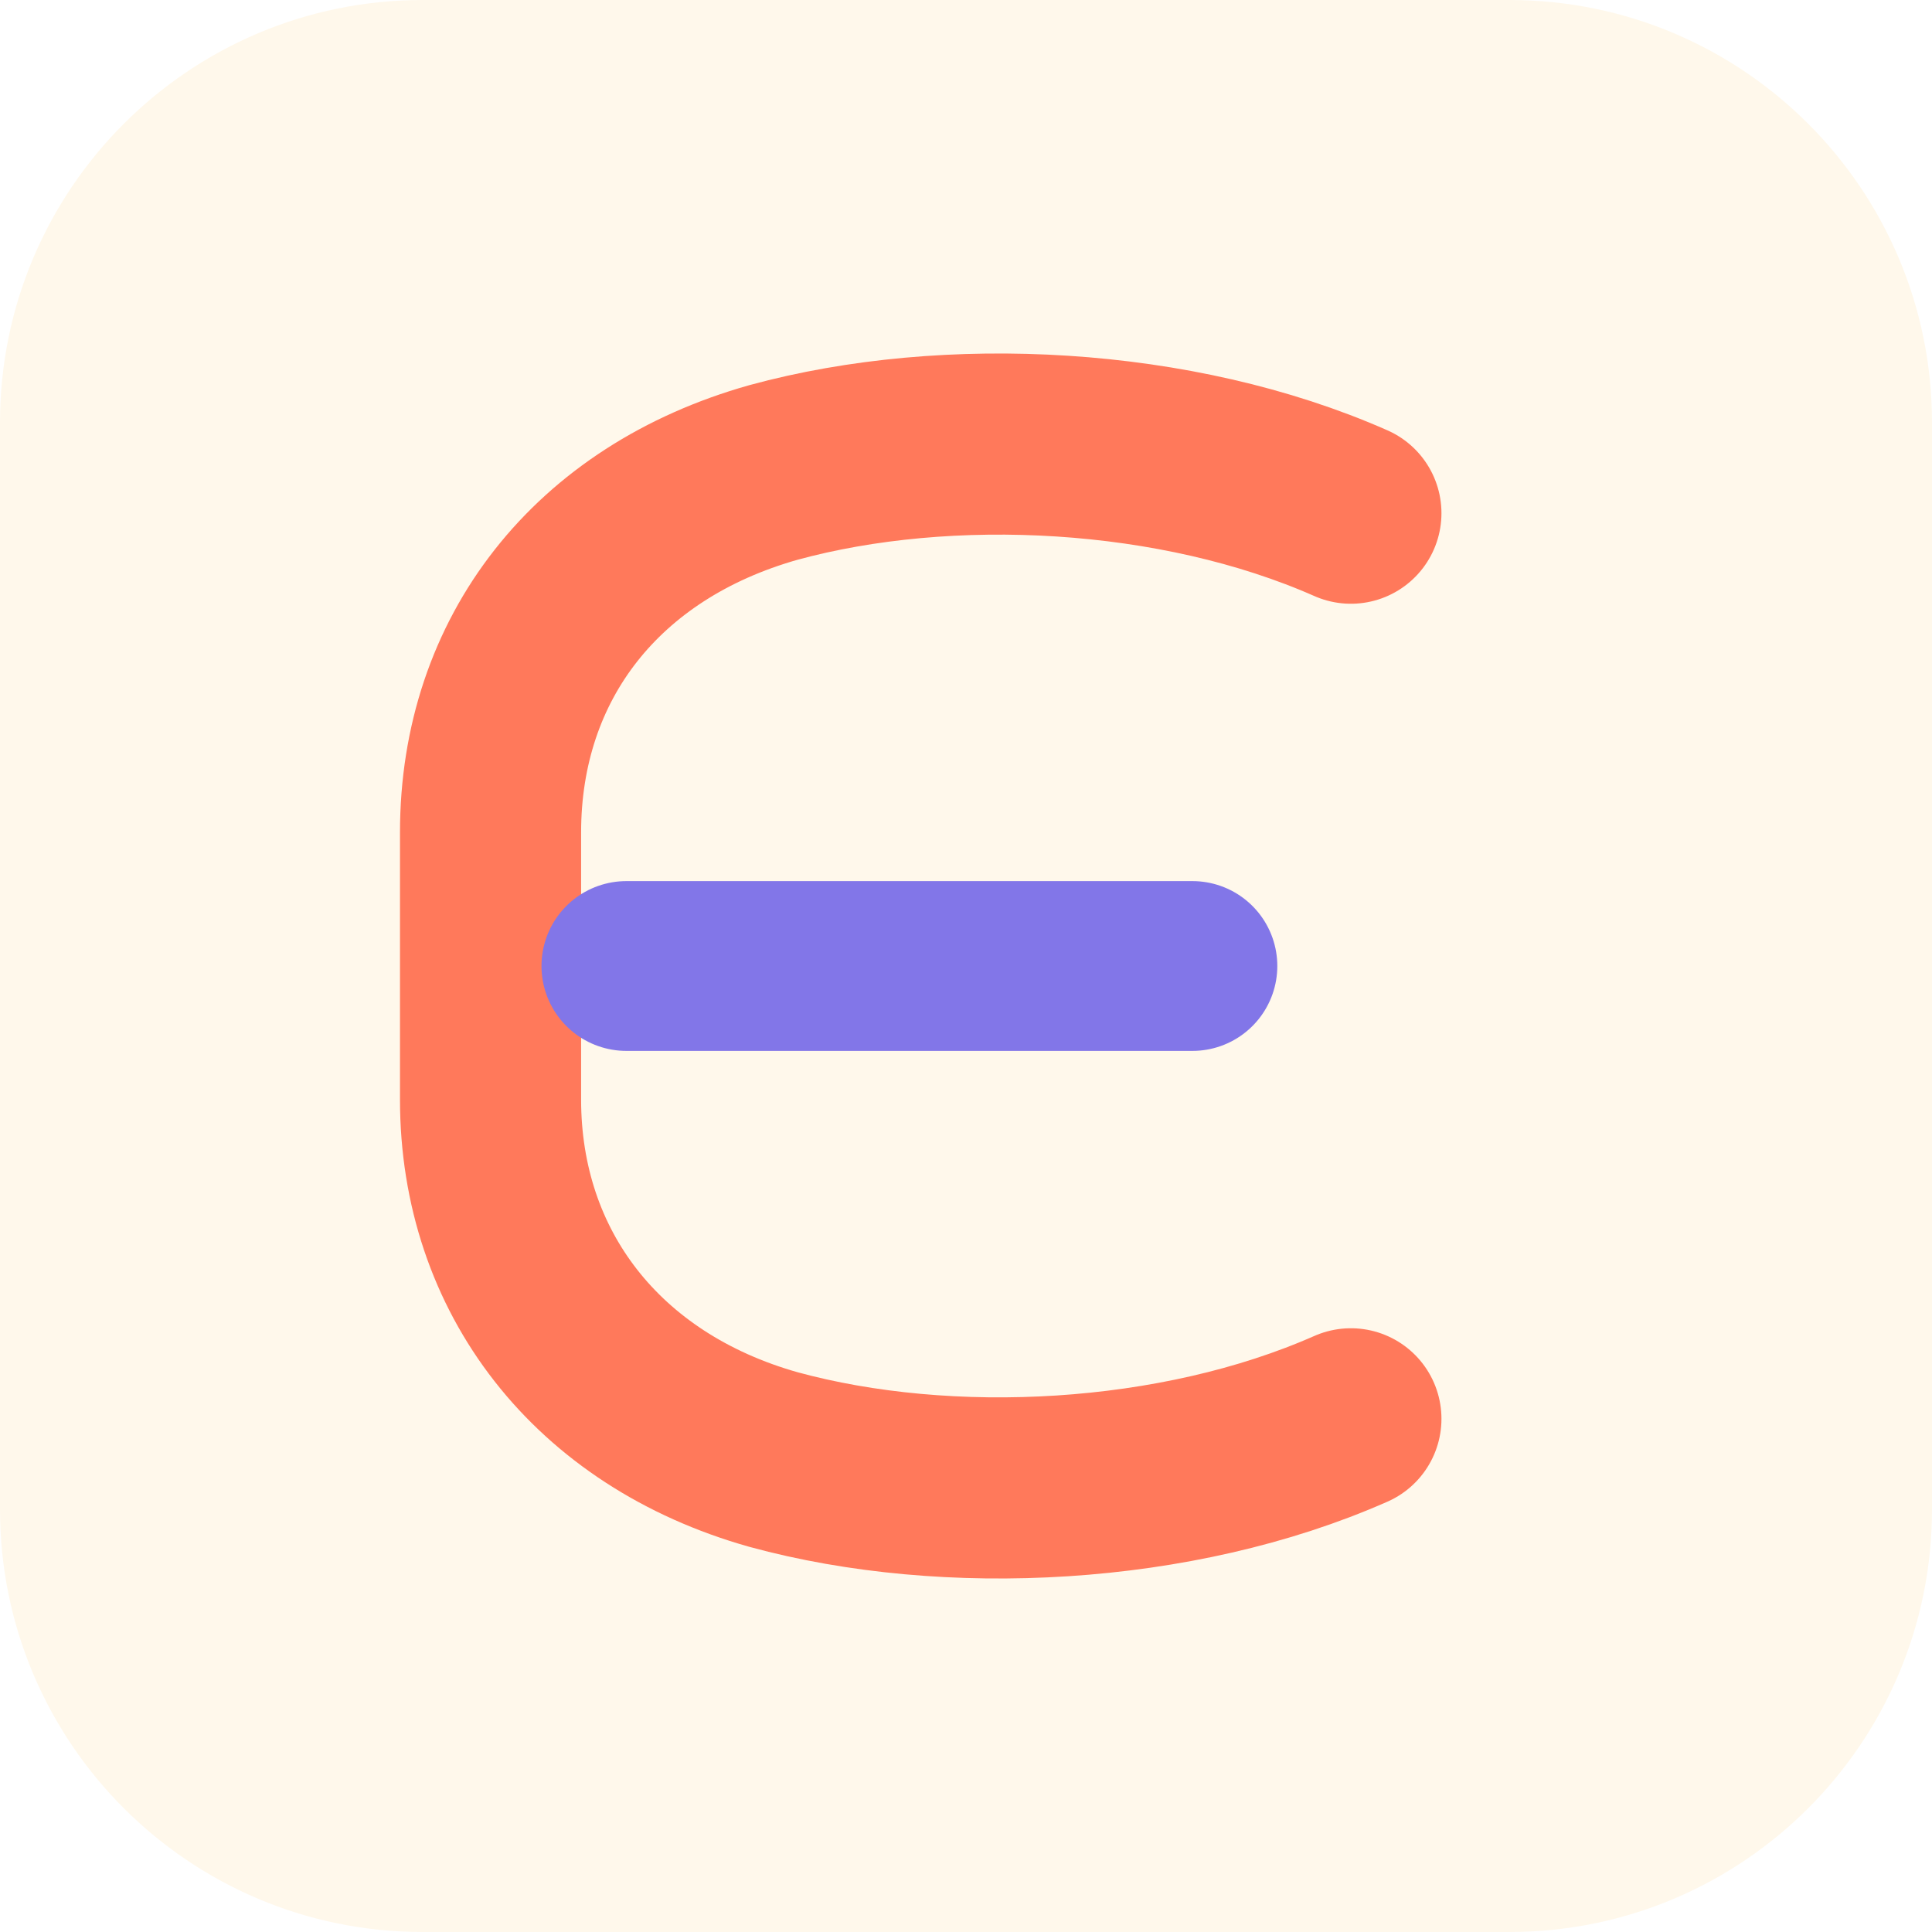
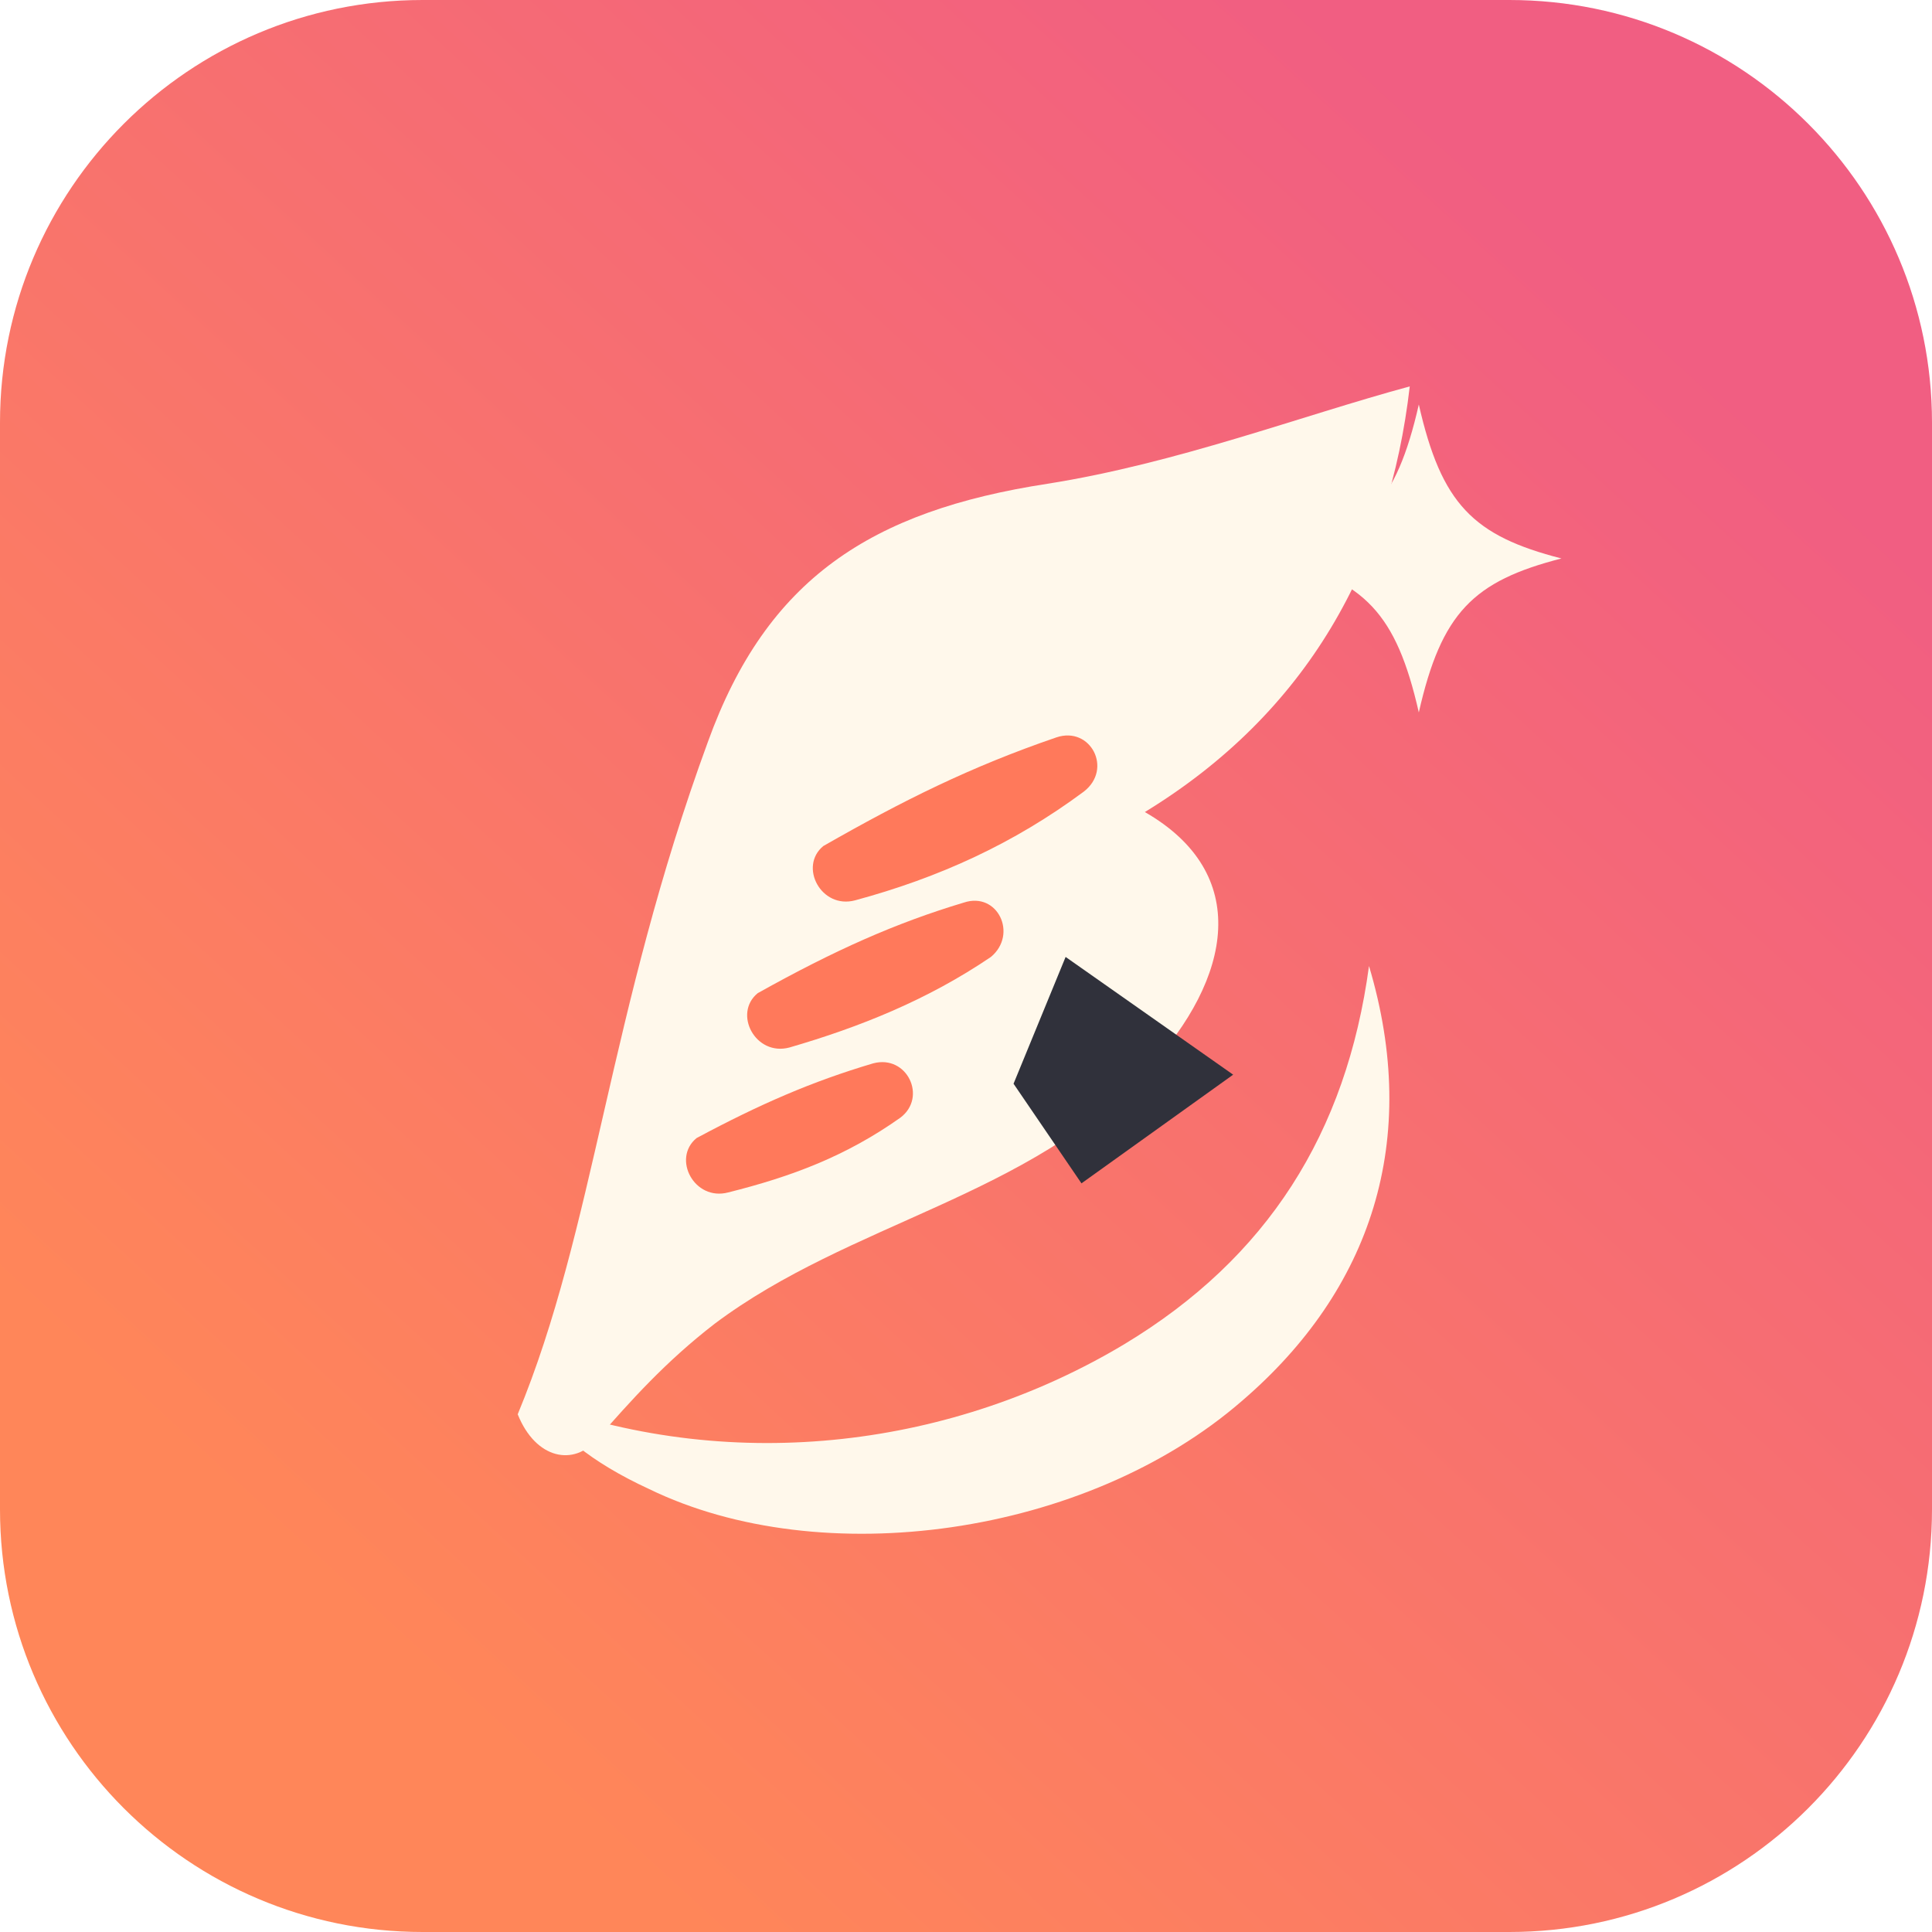
- <svg xmlns="http://www.w3.org/2000/svg" viewBox="0 0 512 512" fill="none" role="img" aria-labelledby="title">
-   <rect width="512" height="512" rx="112" fill="#FFF8EB" />
+ <svg xmlns="http://www.w3.org/2000/svg" viewBox="0 0 512 512" fill="none" role="img" aria-labelledby="title desc">
+   <defs>
+     <linearGradient id="tile" x1="88" y1="424" x2="418" y2="64" gradientUnits="userSpaceOnUse">
+       <stop stop-color="#FF8659" />
+       <stop offset="1" stop-color="#F15E82" />
+     </linearGradient>
+   </defs>
+   <rect width="512" height="512" rx="112" fill="url(#tile)" />
  <g transform="translate(64 64) scale(6)">
-     <path d="M49 12C41.3 8.6 31.2 8.1 23.5 10.2 15.7 12.4 11 18.4 11 26.1v11.8c0 7.6 4.7 13.7 12.5 15.9 7.7 2.1 17.8 1.6 25.5-1.8" stroke="#FF795B" stroke-width="8" stroke-linecap="round" />
-     <path d="M17 32h25" stroke="#8276E8" stroke-width="7.5" stroke-linecap="round" />
+     <path d="M12.2 51.8c3.4-8.2 4-17.7 8.4-29.7 2.6-7.2 7.2-10.2 15-11.4 5.7-.9 11.2-3 16-4.3-.9 7.8-4.5 14.4-11.7 18.8 4.7 2.7 3.9 7.3.1 11.4-5.2 5.6-13.1 6.7-19.1 11.2-2.2 1.7-3.7 3.4-5.2 5.1-1 1.2-2.7.9-3.5-1.1Z" fill="#FFF8EB" />
+     <path d="M13.1 51.3c8.8 3.2 18.4 1.9 25.9-2.6 6.3-3.8 9.8-9.3 10.8-16.7 2.3 7.7.1 14.3-5.6 19.2-6.9 6-18.6 7.6-26.2 3.9-2.6-1.2-4.1-2.5-4.9-3.8Z" fill="#FFF8EB" />
+     <path d="M25.7 26.7c3.5-2 6.5-3.5 10.3-4.8 1.5-.5 2.5 1.4 1.2 2.4-3.1 2.3-6.4 3.8-10.1 4.8-1.5.4-2.5-1.5-1.4-2.4Z" fill="#FF795B" />
+     <path d="M22.8 33.2c3.4-1.9 6.1-3.1 9.1-4 1.5-.5 2.4 1.4 1.2 2.4-2.8 1.9-5.8 3.1-8.9 4-1.5.4-2.5-1.5-1.4-2.4Z" fill="#FF795B" />
+     <path d="M20.1 39.6c2.8-1.5 5.1-2.5 7.8-3.3 1.5-.4 2.4 1.5 1.2 2.4-2.4 1.7-4.8 2.6-7.6 3.3-1.5.4-2.5-1.5-1.4-2.4Z" fill="#FF795B" />
+     <path d="m36.4 31.6 7.4 5.2-6.7 4.8-3-4.4 2.3-5.6Z" fill="#30313B" />
+     <path d="M52 7.2c1 4.4 2.4 5.8 6.3 6.8-3.9 1-5.3 2.4-6.3 6.8-1-4.4-2.4-5.8-6.3-6.8 3.9-1 5.3-2.4 6.3-6.8Z" fill="#FFF8EB" />
  </g>
</svg>
